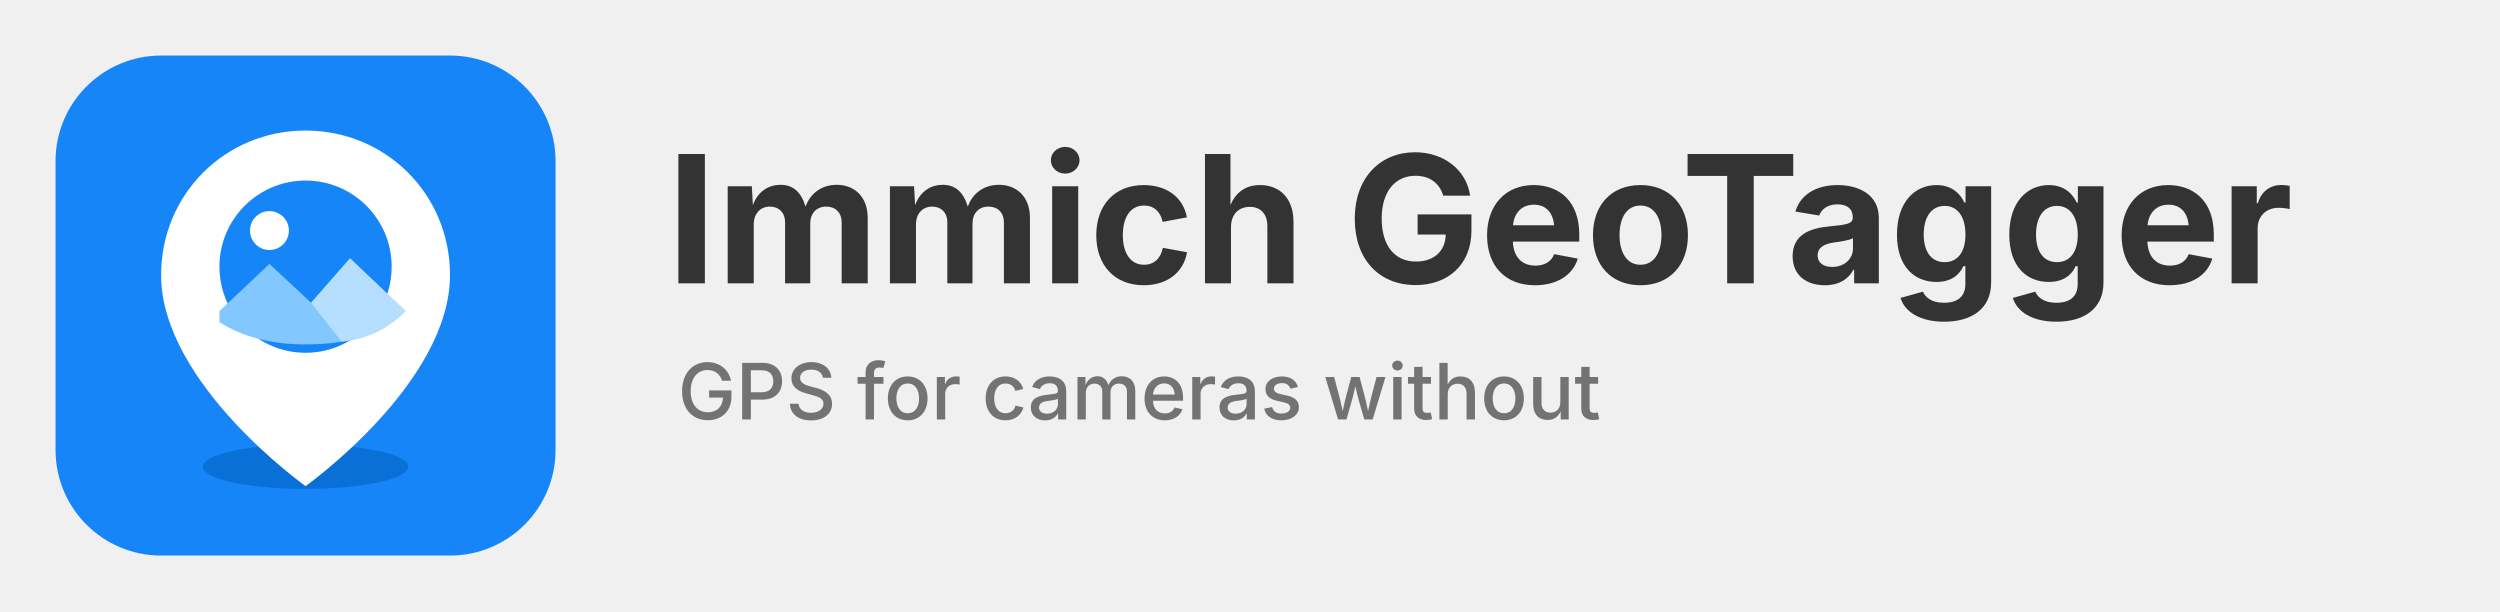
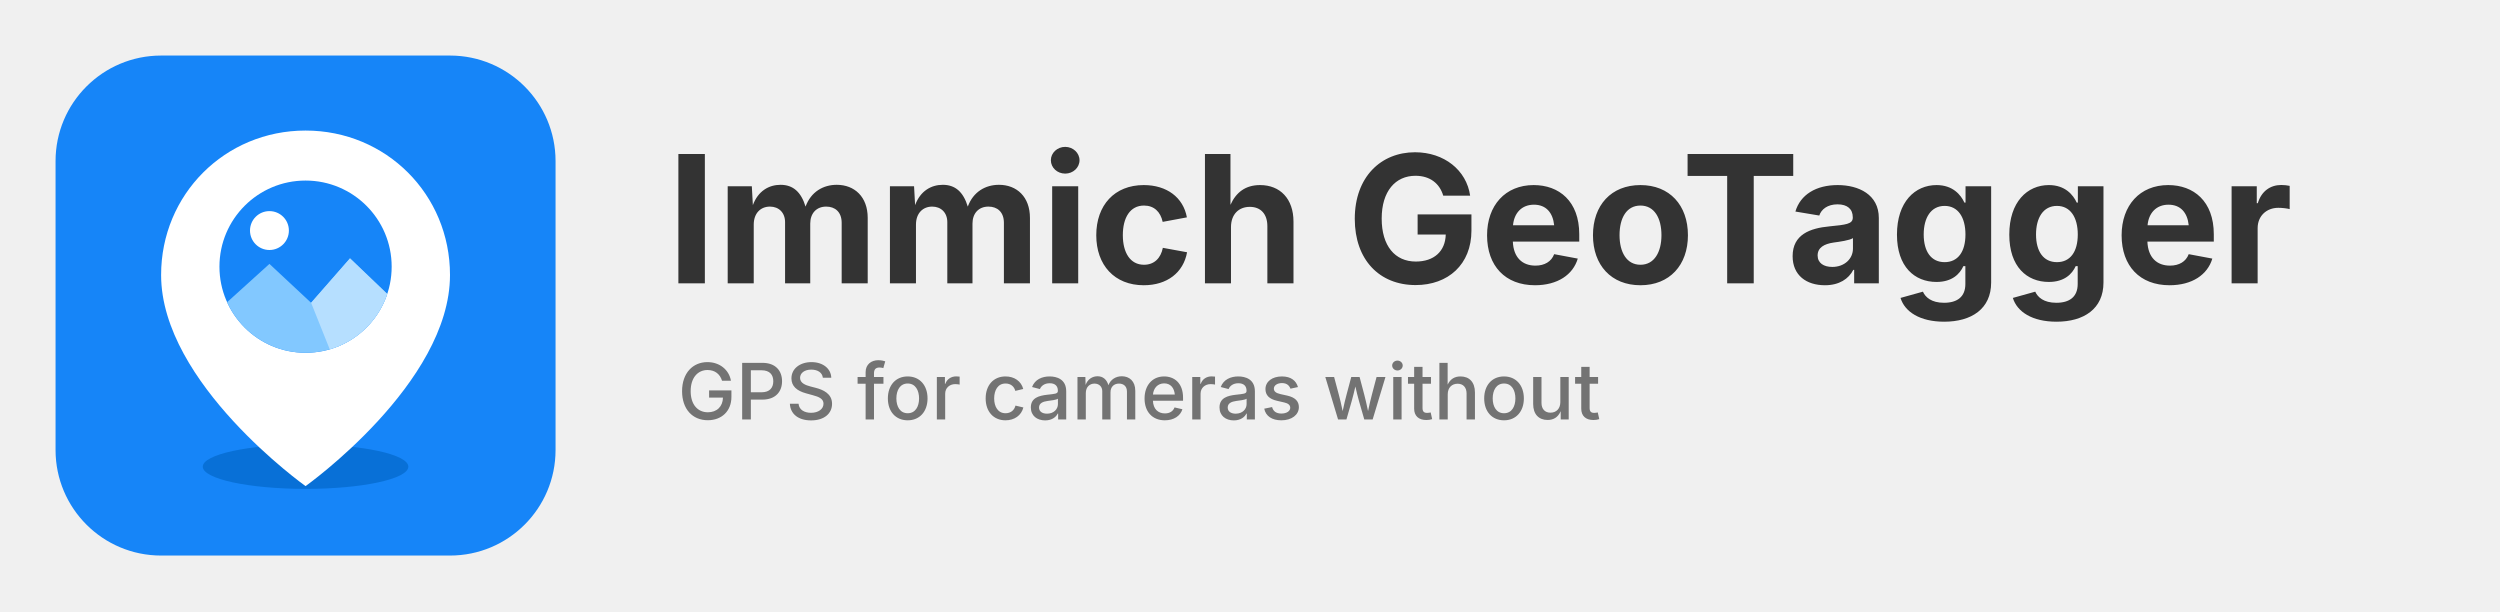
<svg xmlns="http://www.w3.org/2000/svg" width="900" height="220" viewBox="0 0 900 220" role="img" aria-labelledby="title desc">
+   <defs>
+     <clipPath id="photoCircle">
+       <circle cx="110" cy="96" r="31" />
+     </clipPath>
+   </defs>
  <rect x="20" y="20" width="180" height="180" rx="38" fill="#1685F8" />
  <ellipse cx="110" cy="168" rx="37" ry="8" fill="#0870D7" />
  <path d="M110 47c-29 0-52 23-52 52 0 39 52 76 52 76s52-37 52-76c0-29-23-52-52-52z" fill="#FFFFFF" />
  <circle cx="110" cy="96" r="31" fill="#1685F8" />
-   <circle cx="97" cy="83" r="7" fill="#FFFFFF" />
-   <path d="M79 112l18-17 15 14 14-16 20 19c-8 8-20 12-36 12-13 0-23-3-31-8z" fill="#82C8FF" />
-   <path d="M112 109l14-16 20 19c-6 6-13 10-23 11z" fill="#B6DFFF" />
+   <g clip-path="url(#photoCircle)">
+     <circle cx="97" cy="83" r="7" fill="#FFFFFF" />
+     <path d="M76 114l21-19 15 14 14-16 23 22v14H73v-11z" fill="#82C8FF" />
+     <path d="M112 109l14-16 23 22v14h-29z" fill="#B6DFFF" />
+   </g>
  <text x="240" y="102" font-family="Inter,Segoe UI,Arial,sans-serif" font-size="64" font-weight="700" fill="#333333">Immich GeoTagger</text>
  <text x="244" y="151" font-family="Inter,Segoe UI,Arial,sans-serif" font-size="28" font-weight="500" fill="#737373">GPS for cameras without</text>
</svg>
